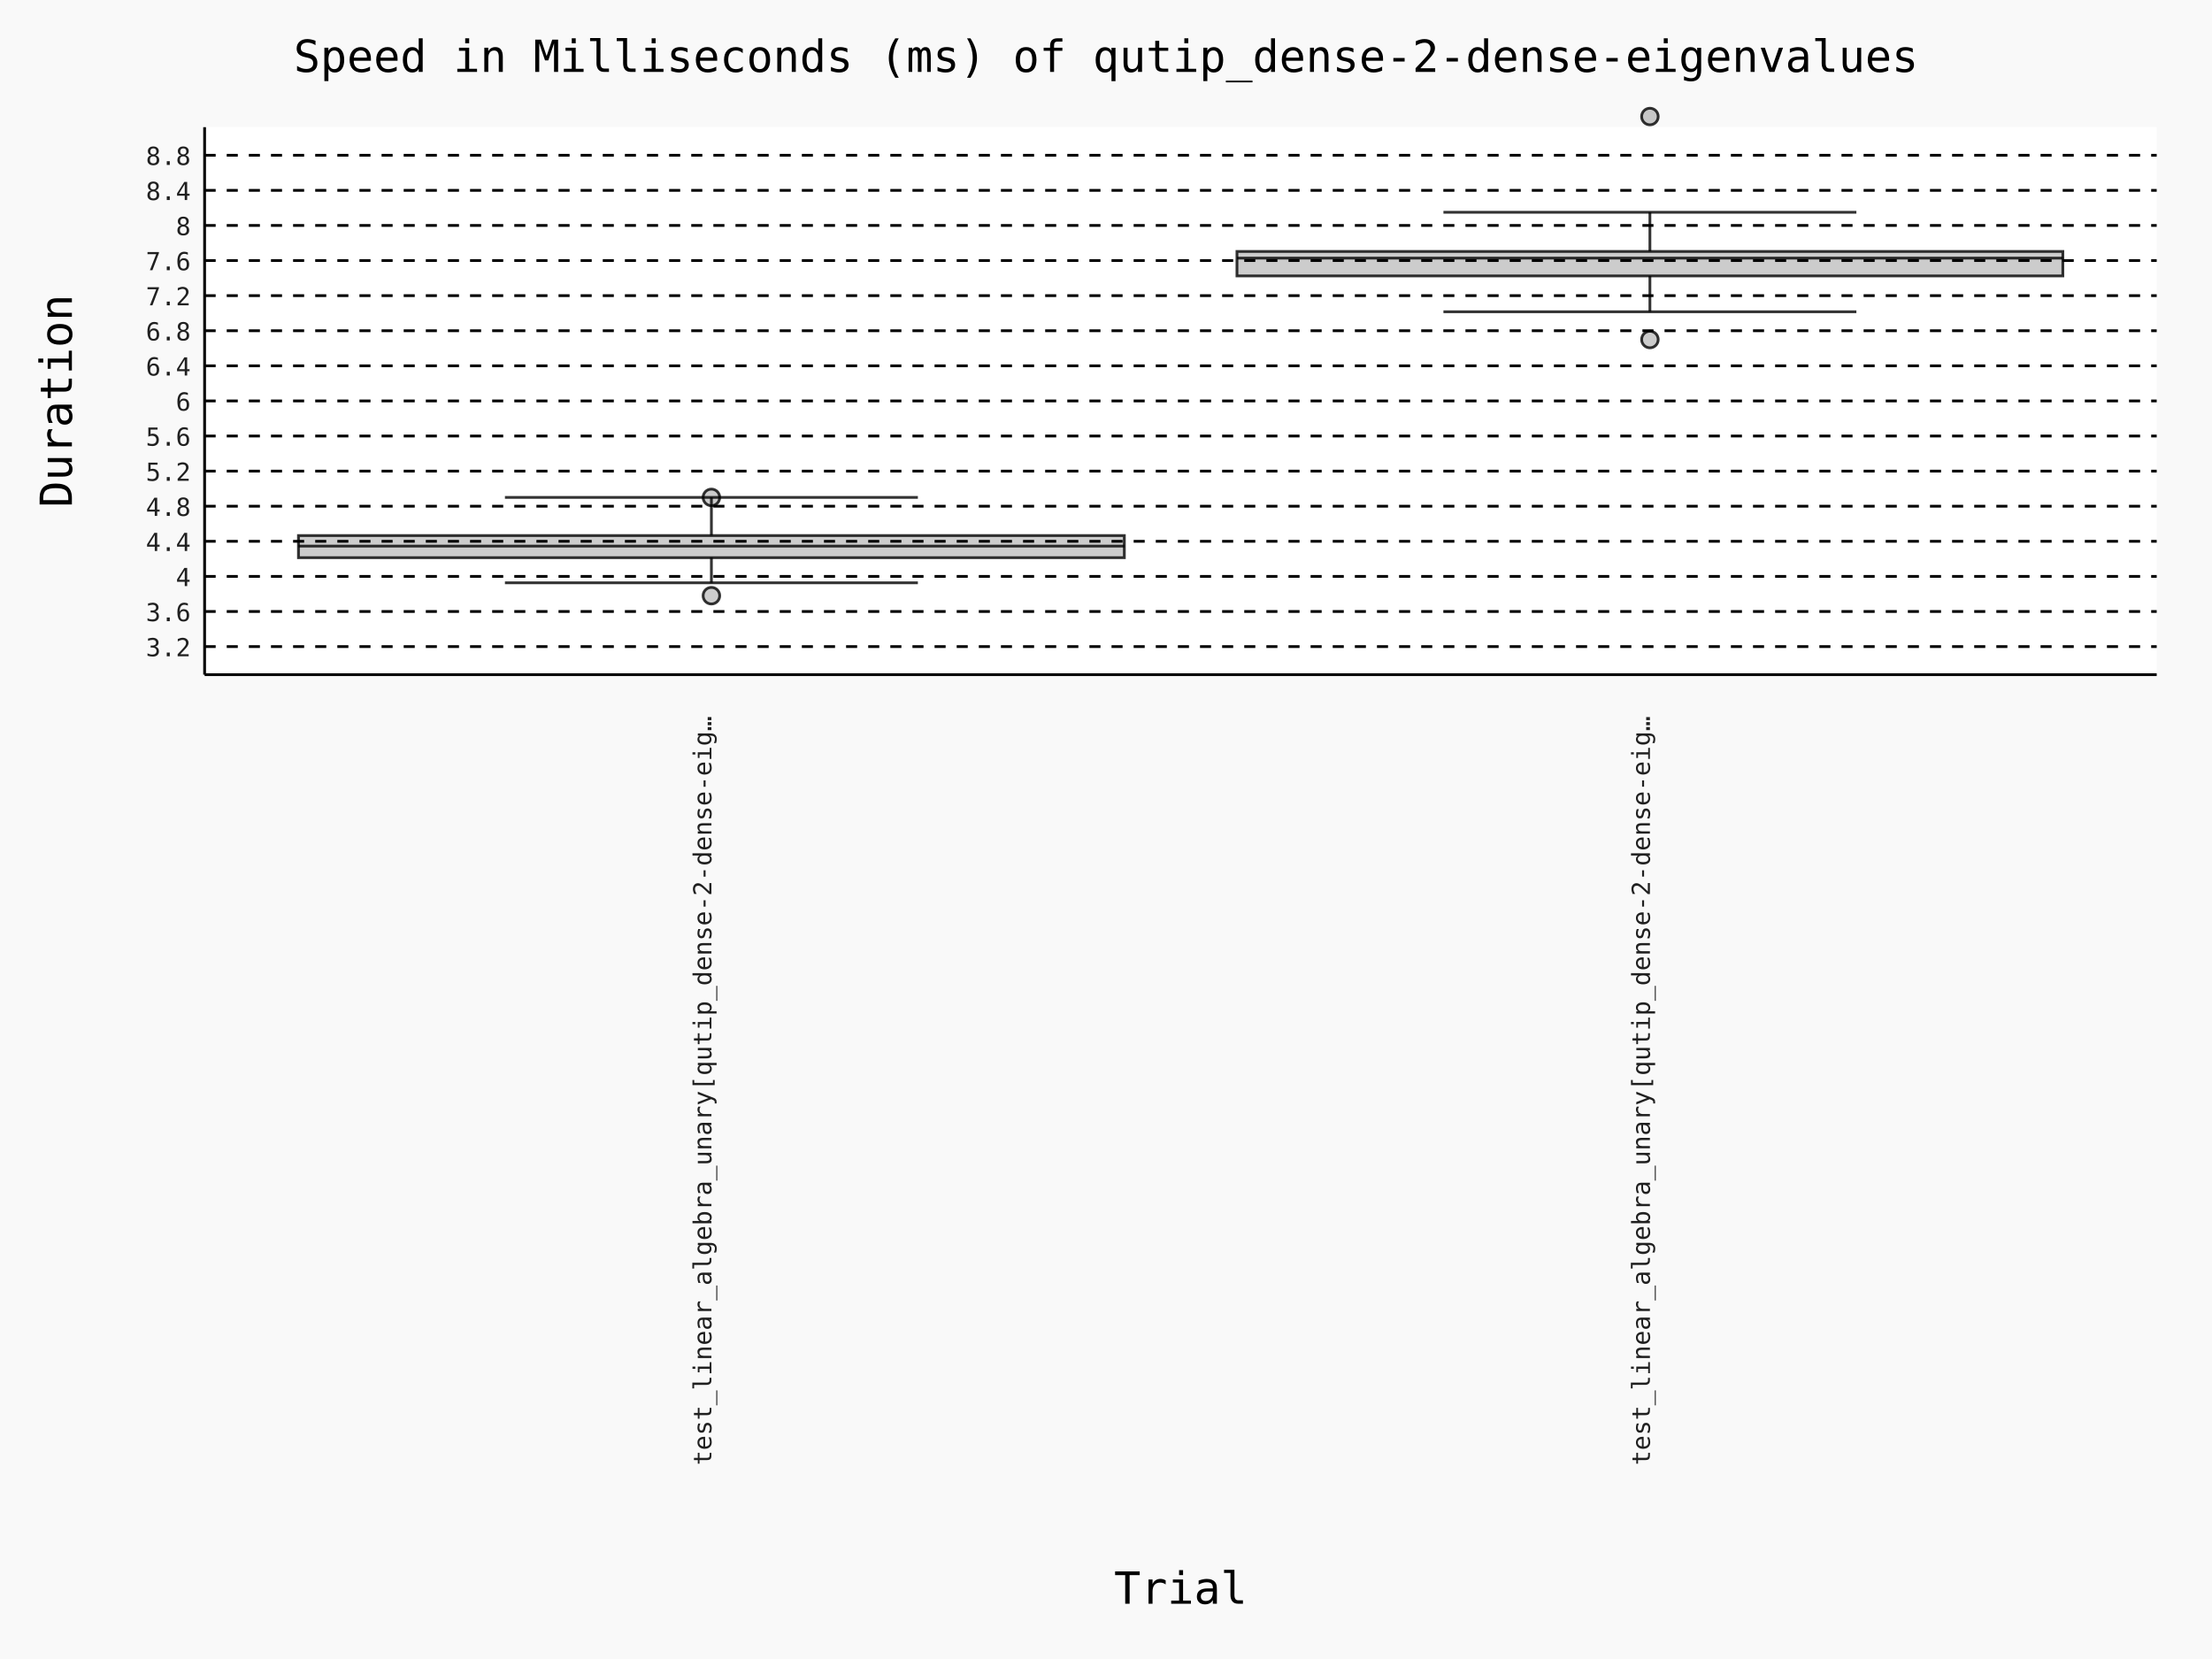
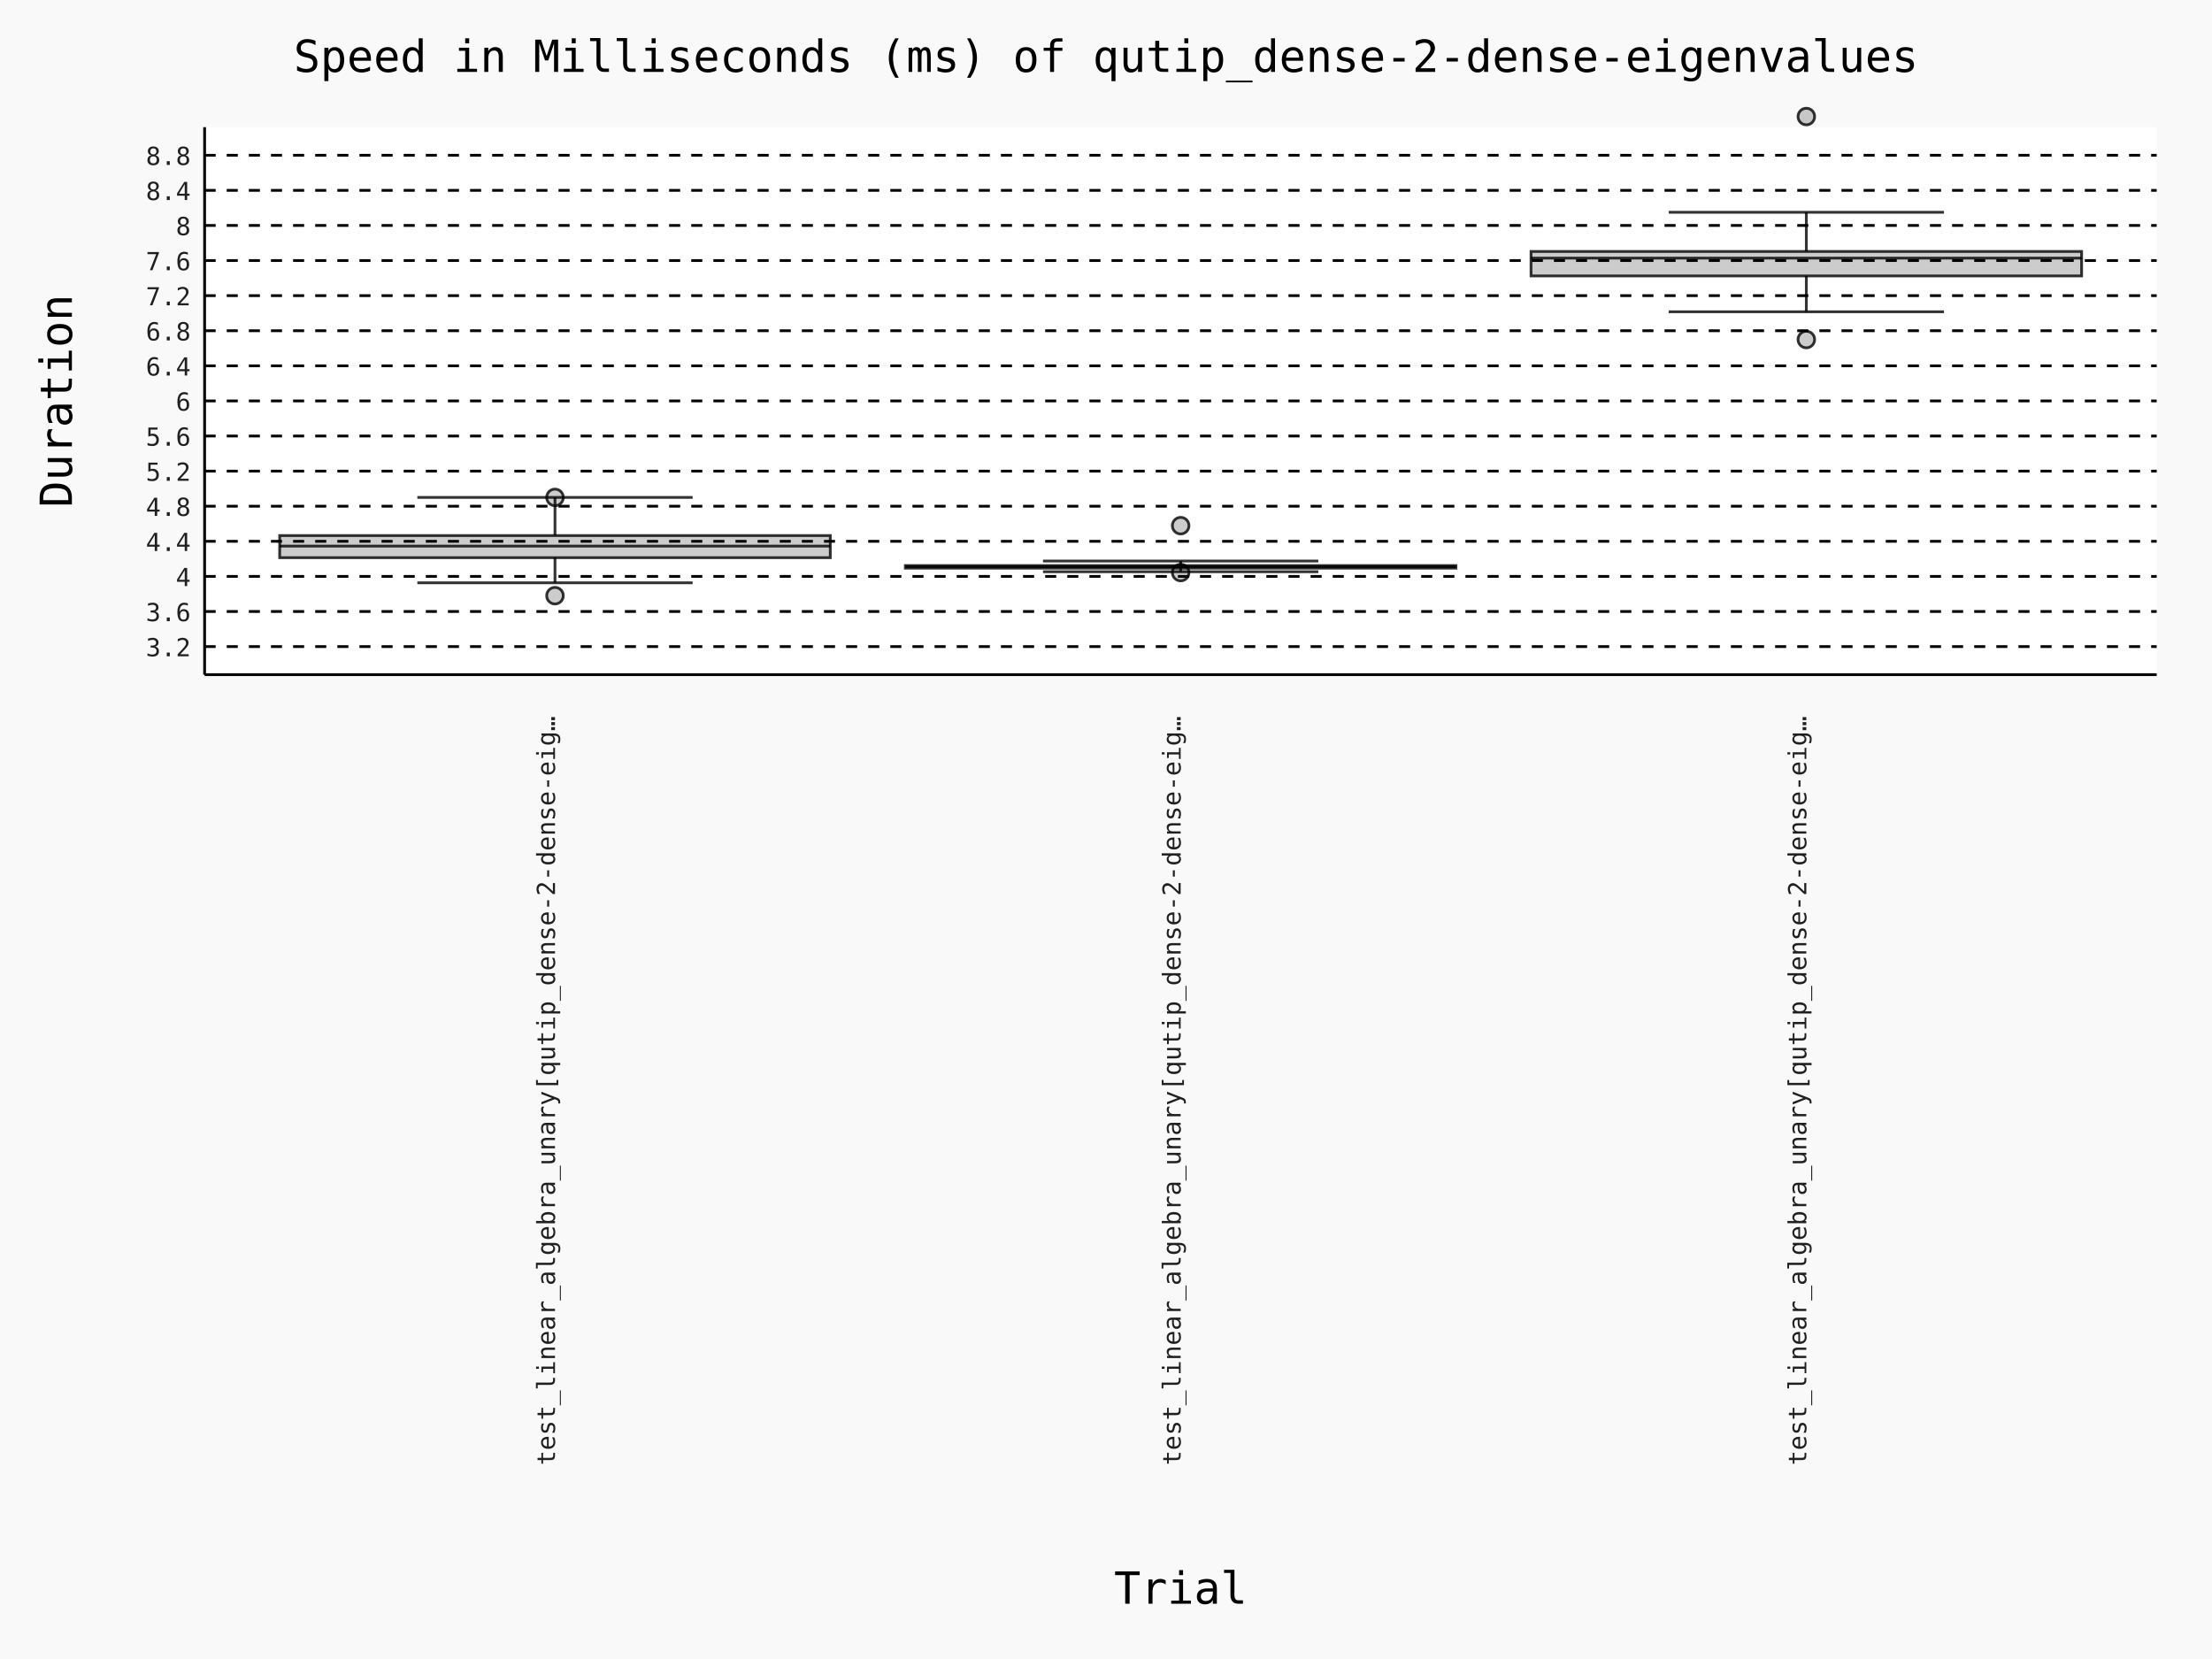
- <svg xmlns="http://www.w3.org/2000/svg" id="chart-94d2b68a-917b-492f-80ce-98753ebbe0ff" class="pygal-chart" viewBox="0 0 800 600">
+ <svg xmlns="http://www.w3.org/2000/svg" id="chart-fb2ceb15-5e08-41e9-b113-aedf043b6b16" class="pygal-chart" viewBox="0 0 800 600">
  <defs>
-     <style type="text/css">#chart-94d2b68a-917b-492f-80ce-98753ebbe0ff{-webkit-user-select:none;-webkit-font-smoothing:antialiased;font-family:Consolas,"Deja Vu Sans Mono","Bitstream Vera Sans Mono","Courier New",monospace}#chart-94d2b68a-917b-492f-80ce-98753ebbe0ff .title{font-family:Consolas,"Deja Vu Sans Mono","Bitstream Vera Sans Mono","Courier New",monospace;font-size:16px}#chart-94d2b68a-917b-492f-80ce-98753ebbe0ff .legends .legend text{font-family:Consolas,"Deja Vu Sans Mono","Bitstream Vera Sans Mono","Courier New",monospace;font-size:14px}#chart-94d2b68a-917b-492f-80ce-98753ebbe0ff .axis text{font-family:Consolas,"Deja Vu Sans Mono","Bitstream Vera Sans Mono","Courier New",monospace;font-size:10px}#chart-94d2b68a-917b-492f-80ce-98753ebbe0ff .axis text.major{font-family:Consolas,"Deja Vu Sans Mono","Bitstream Vera Sans Mono","Courier New",monospace;font-size:10px}#chart-94d2b68a-917b-492f-80ce-98753ebbe0ff .text-overlay text.value{font-family:Consolas,"Deja Vu Sans Mono","Bitstream Vera Sans Mono","Courier New",monospace;font-size:16px}#chart-94d2b68a-917b-492f-80ce-98753ebbe0ff .text-overlay text.label{font-family:Consolas,"Deja Vu Sans Mono","Bitstream Vera Sans Mono","Courier New",monospace;font-size:10px}#chart-94d2b68a-917b-492f-80ce-98753ebbe0ff .tooltip{font-family:Consolas,"Deja Vu Sans Mono","Bitstream Vera Sans Mono","Courier New",monospace;font-size:14px}#chart-94d2b68a-917b-492f-80ce-98753ebbe0ff text.no_data{font-family:Consolas,"Deja Vu Sans Mono","Bitstream Vera Sans Mono","Courier New",monospace;font-size:64px}
- #chart-94d2b68a-917b-492f-80ce-98753ebbe0ff{background-color:rgba(249,249,249,1)}#chart-94d2b68a-917b-492f-80ce-98753ebbe0ff path,#chart-94d2b68a-917b-492f-80ce-98753ebbe0ff line,#chart-94d2b68a-917b-492f-80ce-98753ebbe0ff rect,#chart-94d2b68a-917b-492f-80ce-98753ebbe0ff circle{-webkit-transition:150ms;-moz-transition:150ms;transition:150ms}#chart-94d2b68a-917b-492f-80ce-98753ebbe0ff .graph &gt; .background{fill:rgba(249,249,249,1)}#chart-94d2b68a-917b-492f-80ce-98753ebbe0ff .plot &gt; .background{fill:rgba(255,255,255,1)}#chart-94d2b68a-917b-492f-80ce-98753ebbe0ff .graph{fill:rgba(0,0,0,.87)}#chart-94d2b68a-917b-492f-80ce-98753ebbe0ff text.no_data{fill:rgba(0,0,0,1)}#chart-94d2b68a-917b-492f-80ce-98753ebbe0ff .title{fill:rgba(0,0,0,1)}#chart-94d2b68a-917b-492f-80ce-98753ebbe0ff .legends .legend text{fill:rgba(0,0,0,.87)}#chart-94d2b68a-917b-492f-80ce-98753ebbe0ff .legends .legend:hover text{fill:rgba(0,0,0,1)}#chart-94d2b68a-917b-492f-80ce-98753ebbe0ff .axis .line{stroke:rgba(0,0,0,1)}#chart-94d2b68a-917b-492f-80ce-98753ebbe0ff .axis .guide.line{stroke:rgba(0,0,0,.54)}#chart-94d2b68a-917b-492f-80ce-98753ebbe0ff .axis .major.line{stroke:rgba(0,0,0,.87)}#chart-94d2b68a-917b-492f-80ce-98753ebbe0ff .axis text.major{fill:rgba(0,0,0,1)}#chart-94d2b68a-917b-492f-80ce-98753ebbe0ff .axis.y .guides:hover .guide.line,#chart-94d2b68a-917b-492f-80ce-98753ebbe0ff .line-graph .axis.x .guides:hover .guide.line,#chart-94d2b68a-917b-492f-80ce-98753ebbe0ff .stackedline-graph .axis.x .guides:hover .guide.line,#chart-94d2b68a-917b-492f-80ce-98753ebbe0ff .xy-graph .axis.x .guides:hover .guide.line{stroke:rgba(0,0,0,1)}#chart-94d2b68a-917b-492f-80ce-98753ebbe0ff .axis .guides:hover text{fill:rgba(0,0,0,1)}#chart-94d2b68a-917b-492f-80ce-98753ebbe0ff .reactive{fill-opacity:.7;stroke-opacity:.8;stroke-width:1}#chart-94d2b68a-917b-492f-80ce-98753ebbe0ff .ci{stroke:rgba(0,0,0,.87)}#chart-94d2b68a-917b-492f-80ce-98753ebbe0ff .reactive.active,#chart-94d2b68a-917b-492f-80ce-98753ebbe0ff .active .reactive{fill-opacity:.8;stroke-opacity:.9;stroke-width:4}#chart-94d2b68a-917b-492f-80ce-98753ebbe0ff .ci .reactive.active{stroke-width:1.5}#chart-94d2b68a-917b-492f-80ce-98753ebbe0ff .series text{fill:rgba(0,0,0,1)}#chart-94d2b68a-917b-492f-80ce-98753ebbe0ff .tooltip rect{fill:rgba(255,255,255,1);stroke:rgba(0,0,0,1);-webkit-transition:opacity 150ms;-moz-transition:opacity 150ms;transition:opacity 150ms}#chart-94d2b68a-917b-492f-80ce-98753ebbe0ff .tooltip .label{fill:rgba(0,0,0,.87)}#chart-94d2b68a-917b-492f-80ce-98753ebbe0ff .tooltip .label{fill:rgba(0,0,0,.87)}#chart-94d2b68a-917b-492f-80ce-98753ebbe0ff .tooltip .legend{font-size:.8em;fill:rgba(0,0,0,.54)}#chart-94d2b68a-917b-492f-80ce-98753ebbe0ff .tooltip .x_label{font-size:.6em;fill:rgba(0,0,0,1)}#chart-94d2b68a-917b-492f-80ce-98753ebbe0ff .tooltip .xlink{font-size:.5em;text-decoration:underline}#chart-94d2b68a-917b-492f-80ce-98753ebbe0ff .tooltip .value{font-size:1.5em}#chart-94d2b68a-917b-492f-80ce-98753ebbe0ff .bound{font-size:.5em}#chart-94d2b68a-917b-492f-80ce-98753ebbe0ff .max-value{font-size:.75em;fill:rgba(0,0,0,.54)}#chart-94d2b68a-917b-492f-80ce-98753ebbe0ff .map-element{fill:rgba(255,255,255,1);stroke:rgba(0,0,0,.54) !important}#chart-94d2b68a-917b-492f-80ce-98753ebbe0ff .map-element .reactive{fill-opacity:inherit;stroke-opacity:inherit}#chart-94d2b68a-917b-492f-80ce-98753ebbe0ff .color-0,#chart-94d2b68a-917b-492f-80ce-98753ebbe0ff .color-0 a:visited{stroke:#000000;fill:#000000}#chart-94d2b68a-917b-492f-80ce-98753ebbe0ff .color-1,#chart-94d2b68a-917b-492f-80ce-98753ebbe0ff .color-1 a:visited{stroke:#000000;fill:#000000}#chart-94d2b68a-917b-492f-80ce-98753ebbe0ff .text-overlay .color-0 text{fill:white}#chart-94d2b68a-917b-492f-80ce-98753ebbe0ff .text-overlay .color-1 text{fill:white}
- #chart-94d2b68a-917b-492f-80ce-98753ebbe0ff text.no_data{text-anchor:middle}#chart-94d2b68a-917b-492f-80ce-98753ebbe0ff .guide.line{fill:none}#chart-94d2b68a-917b-492f-80ce-98753ebbe0ff .centered{text-anchor:middle}#chart-94d2b68a-917b-492f-80ce-98753ebbe0ff .title{text-anchor:middle}#chart-94d2b68a-917b-492f-80ce-98753ebbe0ff .legends .legend text{fill-opacity:1}#chart-94d2b68a-917b-492f-80ce-98753ebbe0ff .axis.x text{text-anchor:middle}#chart-94d2b68a-917b-492f-80ce-98753ebbe0ff .axis.x:not(.web) text[transform]{text-anchor:start}#chart-94d2b68a-917b-492f-80ce-98753ebbe0ff .axis.x:not(.web) text[transform].backwards{text-anchor:end}#chart-94d2b68a-917b-492f-80ce-98753ebbe0ff .axis.y text{text-anchor:end}#chart-94d2b68a-917b-492f-80ce-98753ebbe0ff .axis.y text[transform].backwards{text-anchor:start}#chart-94d2b68a-917b-492f-80ce-98753ebbe0ff .axis.y2 text{text-anchor:start}#chart-94d2b68a-917b-492f-80ce-98753ebbe0ff .axis.y2 text[transform].backwards{text-anchor:end}#chart-94d2b68a-917b-492f-80ce-98753ebbe0ff .axis .guide.line{stroke-dasharray:4,4;stroke:black}#chart-94d2b68a-917b-492f-80ce-98753ebbe0ff .axis .major.guide.line{stroke-dasharray:6,6;stroke:black}#chart-94d2b68a-917b-492f-80ce-98753ebbe0ff .horizontal .axis.y .guide.line,#chart-94d2b68a-917b-492f-80ce-98753ebbe0ff .horizontal .axis.y2 .guide.line,#chart-94d2b68a-917b-492f-80ce-98753ebbe0ff .vertical .axis.x .guide.line{opacity:0}#chart-94d2b68a-917b-492f-80ce-98753ebbe0ff .horizontal .axis.always_show .guide.line,#chart-94d2b68a-917b-492f-80ce-98753ebbe0ff .vertical .axis.always_show .guide.line{opacity:1 !important}#chart-94d2b68a-917b-492f-80ce-98753ebbe0ff .axis.y .guides:hover .guide.line,#chart-94d2b68a-917b-492f-80ce-98753ebbe0ff .axis.y2 .guides:hover .guide.line,#chart-94d2b68a-917b-492f-80ce-98753ebbe0ff .axis.x .guides:hover .guide.line{opacity:1}#chart-94d2b68a-917b-492f-80ce-98753ebbe0ff .axis .guides:hover text{opacity:1}#chart-94d2b68a-917b-492f-80ce-98753ebbe0ff .nofill{fill:none}#chart-94d2b68a-917b-492f-80ce-98753ebbe0ff .subtle-fill{fill-opacity:.2}#chart-94d2b68a-917b-492f-80ce-98753ebbe0ff .dot{stroke-width:1px;fill-opacity:1;stroke-opacity:1}#chart-94d2b68a-917b-492f-80ce-98753ebbe0ff .dot.active{stroke-width:5px}#chart-94d2b68a-917b-492f-80ce-98753ebbe0ff .dot.negative{fill:transparent}#chart-94d2b68a-917b-492f-80ce-98753ebbe0ff text,#chart-94d2b68a-917b-492f-80ce-98753ebbe0ff tspan{stroke:none !important}#chart-94d2b68a-917b-492f-80ce-98753ebbe0ff .series text.active{opacity:1}#chart-94d2b68a-917b-492f-80ce-98753ebbe0ff .tooltip rect{fill-opacity:.95;stroke-width:.5}#chart-94d2b68a-917b-492f-80ce-98753ebbe0ff .tooltip text{fill-opacity:1}#chart-94d2b68a-917b-492f-80ce-98753ebbe0ff .showable{visibility:hidden}#chart-94d2b68a-917b-492f-80ce-98753ebbe0ff .showable.shown{visibility:visible}#chart-94d2b68a-917b-492f-80ce-98753ebbe0ff .gauge-background{fill:rgba(229,229,229,1);stroke:none}#chart-94d2b68a-917b-492f-80ce-98753ebbe0ff .bg-lines{stroke:rgba(249,249,249,1);stroke-width:2px}
+     <style type="text/css">#chart-fb2ceb15-5e08-41e9-b113-aedf043b6b16{-webkit-user-select:none;-webkit-font-smoothing:antialiased;font-family:Consolas,"Deja Vu Sans Mono","Bitstream Vera Sans Mono","Courier New",monospace}#chart-fb2ceb15-5e08-41e9-b113-aedf043b6b16 .title{font-family:Consolas,"Deja Vu Sans Mono","Bitstream Vera Sans Mono","Courier New",monospace;font-size:16px}#chart-fb2ceb15-5e08-41e9-b113-aedf043b6b16 .legends .legend text{font-family:Consolas,"Deja Vu Sans Mono","Bitstream Vera Sans Mono","Courier New",monospace;font-size:14px}#chart-fb2ceb15-5e08-41e9-b113-aedf043b6b16 .axis text{font-family:Consolas,"Deja Vu Sans Mono","Bitstream Vera Sans Mono","Courier New",monospace;font-size:10px}#chart-fb2ceb15-5e08-41e9-b113-aedf043b6b16 .axis text.major{font-family:Consolas,"Deja Vu Sans Mono","Bitstream Vera Sans Mono","Courier New",monospace;font-size:10px}#chart-fb2ceb15-5e08-41e9-b113-aedf043b6b16 .text-overlay text.value{font-family:Consolas,"Deja Vu Sans Mono","Bitstream Vera Sans Mono","Courier New",monospace;font-size:16px}#chart-fb2ceb15-5e08-41e9-b113-aedf043b6b16 .text-overlay text.label{font-family:Consolas,"Deja Vu Sans Mono","Bitstream Vera Sans Mono","Courier New",monospace;font-size:10px}#chart-fb2ceb15-5e08-41e9-b113-aedf043b6b16 .tooltip{font-family:Consolas,"Deja Vu Sans Mono","Bitstream Vera Sans Mono","Courier New",monospace;font-size:14px}#chart-fb2ceb15-5e08-41e9-b113-aedf043b6b16 text.no_data{font-family:Consolas,"Deja Vu Sans Mono","Bitstream Vera Sans Mono","Courier New",monospace;font-size:64px}
+ #chart-fb2ceb15-5e08-41e9-b113-aedf043b6b16{background-color:rgba(249,249,249,1)}#chart-fb2ceb15-5e08-41e9-b113-aedf043b6b16 path,#chart-fb2ceb15-5e08-41e9-b113-aedf043b6b16 line,#chart-fb2ceb15-5e08-41e9-b113-aedf043b6b16 rect,#chart-fb2ceb15-5e08-41e9-b113-aedf043b6b16 circle{-webkit-transition:150ms;-moz-transition:150ms;transition:150ms}#chart-fb2ceb15-5e08-41e9-b113-aedf043b6b16 .graph &gt; .background{fill:rgba(249,249,249,1)}#chart-fb2ceb15-5e08-41e9-b113-aedf043b6b16 .plot &gt; .background{fill:rgba(255,255,255,1)}#chart-fb2ceb15-5e08-41e9-b113-aedf043b6b16 .graph{fill:rgba(0,0,0,.87)}#chart-fb2ceb15-5e08-41e9-b113-aedf043b6b16 text.no_data{fill:rgba(0,0,0,1)}#chart-fb2ceb15-5e08-41e9-b113-aedf043b6b16 .title{fill:rgba(0,0,0,1)}#chart-fb2ceb15-5e08-41e9-b113-aedf043b6b16 .legends .legend text{fill:rgba(0,0,0,.87)}#chart-fb2ceb15-5e08-41e9-b113-aedf043b6b16 .legends .legend:hover text{fill:rgba(0,0,0,1)}#chart-fb2ceb15-5e08-41e9-b113-aedf043b6b16 .axis .line{stroke:rgba(0,0,0,1)}#chart-fb2ceb15-5e08-41e9-b113-aedf043b6b16 .axis .guide.line{stroke:rgba(0,0,0,.54)}#chart-fb2ceb15-5e08-41e9-b113-aedf043b6b16 .axis .major.line{stroke:rgba(0,0,0,.87)}#chart-fb2ceb15-5e08-41e9-b113-aedf043b6b16 .axis text.major{fill:rgba(0,0,0,1)}#chart-fb2ceb15-5e08-41e9-b113-aedf043b6b16 .axis.y .guides:hover .guide.line,#chart-fb2ceb15-5e08-41e9-b113-aedf043b6b16 .line-graph .axis.x .guides:hover .guide.line,#chart-fb2ceb15-5e08-41e9-b113-aedf043b6b16 .stackedline-graph .axis.x .guides:hover .guide.line,#chart-fb2ceb15-5e08-41e9-b113-aedf043b6b16 .xy-graph .axis.x .guides:hover .guide.line{stroke:rgba(0,0,0,1)}#chart-fb2ceb15-5e08-41e9-b113-aedf043b6b16 .axis .guides:hover text{fill:rgba(0,0,0,1)}#chart-fb2ceb15-5e08-41e9-b113-aedf043b6b16 .reactive{fill-opacity:.7;stroke-opacity:.8;stroke-width:1}#chart-fb2ceb15-5e08-41e9-b113-aedf043b6b16 .ci{stroke:rgba(0,0,0,.87)}#chart-fb2ceb15-5e08-41e9-b113-aedf043b6b16 .reactive.active,#chart-fb2ceb15-5e08-41e9-b113-aedf043b6b16 .active .reactive{fill-opacity:.8;stroke-opacity:.9;stroke-width:4}#chart-fb2ceb15-5e08-41e9-b113-aedf043b6b16 .ci .reactive.active{stroke-width:1.5}#chart-fb2ceb15-5e08-41e9-b113-aedf043b6b16 .series text{fill:rgba(0,0,0,1)}#chart-fb2ceb15-5e08-41e9-b113-aedf043b6b16 .tooltip rect{fill:rgba(255,255,255,1);stroke:rgba(0,0,0,1);-webkit-transition:opacity 150ms;-moz-transition:opacity 150ms;transition:opacity 150ms}#chart-fb2ceb15-5e08-41e9-b113-aedf043b6b16 .tooltip .label{fill:rgba(0,0,0,.87)}#chart-fb2ceb15-5e08-41e9-b113-aedf043b6b16 .tooltip .label{fill:rgba(0,0,0,.87)}#chart-fb2ceb15-5e08-41e9-b113-aedf043b6b16 .tooltip .legend{font-size:.8em;fill:rgba(0,0,0,.54)}#chart-fb2ceb15-5e08-41e9-b113-aedf043b6b16 .tooltip .x_label{font-size:.6em;fill:rgba(0,0,0,1)}#chart-fb2ceb15-5e08-41e9-b113-aedf043b6b16 .tooltip .xlink{font-size:.5em;text-decoration:underline}#chart-fb2ceb15-5e08-41e9-b113-aedf043b6b16 .tooltip .value{font-size:1.5em}#chart-fb2ceb15-5e08-41e9-b113-aedf043b6b16 .bound{font-size:.5em}#chart-fb2ceb15-5e08-41e9-b113-aedf043b6b16 .max-value{font-size:.75em;fill:rgba(0,0,0,.54)}#chart-fb2ceb15-5e08-41e9-b113-aedf043b6b16 .map-element{fill:rgba(255,255,255,1);stroke:rgba(0,0,0,.54) !important}#chart-fb2ceb15-5e08-41e9-b113-aedf043b6b16 .map-element .reactive{fill-opacity:inherit;stroke-opacity:inherit}#chart-fb2ceb15-5e08-41e9-b113-aedf043b6b16 .color-0,#chart-fb2ceb15-5e08-41e9-b113-aedf043b6b16 .color-0 a:visited{stroke:#000000;fill:#000000}#chart-fb2ceb15-5e08-41e9-b113-aedf043b6b16 .color-1,#chart-fb2ceb15-5e08-41e9-b113-aedf043b6b16 .color-1 a:visited{stroke:#000000;fill:#000000}#chart-fb2ceb15-5e08-41e9-b113-aedf043b6b16 .color-2,#chart-fb2ceb15-5e08-41e9-b113-aedf043b6b16 .color-2 a:visited{stroke:#000000;fill:#000000}#chart-fb2ceb15-5e08-41e9-b113-aedf043b6b16 .text-overlay .color-0 text{fill:white}#chart-fb2ceb15-5e08-41e9-b113-aedf043b6b16 .text-overlay .color-1 text{fill:white}#chart-fb2ceb15-5e08-41e9-b113-aedf043b6b16 .text-overlay .color-2 text{fill:white}
+ #chart-fb2ceb15-5e08-41e9-b113-aedf043b6b16 text.no_data{text-anchor:middle}#chart-fb2ceb15-5e08-41e9-b113-aedf043b6b16 .guide.line{fill:none}#chart-fb2ceb15-5e08-41e9-b113-aedf043b6b16 .centered{text-anchor:middle}#chart-fb2ceb15-5e08-41e9-b113-aedf043b6b16 .title{text-anchor:middle}#chart-fb2ceb15-5e08-41e9-b113-aedf043b6b16 .legends .legend text{fill-opacity:1}#chart-fb2ceb15-5e08-41e9-b113-aedf043b6b16 .axis.x text{text-anchor:middle}#chart-fb2ceb15-5e08-41e9-b113-aedf043b6b16 .axis.x:not(.web) text[transform]{text-anchor:start}#chart-fb2ceb15-5e08-41e9-b113-aedf043b6b16 .axis.x:not(.web) text[transform].backwards{text-anchor:end}#chart-fb2ceb15-5e08-41e9-b113-aedf043b6b16 .axis.y text{text-anchor:end}#chart-fb2ceb15-5e08-41e9-b113-aedf043b6b16 .axis.y text[transform].backwards{text-anchor:start}#chart-fb2ceb15-5e08-41e9-b113-aedf043b6b16 .axis.y2 text{text-anchor:start}#chart-fb2ceb15-5e08-41e9-b113-aedf043b6b16 .axis.y2 text[transform].backwards{text-anchor:end}#chart-fb2ceb15-5e08-41e9-b113-aedf043b6b16 .axis .guide.line{stroke-dasharray:4,4;stroke:black}#chart-fb2ceb15-5e08-41e9-b113-aedf043b6b16 .axis .major.guide.line{stroke-dasharray:6,6;stroke:black}#chart-fb2ceb15-5e08-41e9-b113-aedf043b6b16 .horizontal .axis.y .guide.line,#chart-fb2ceb15-5e08-41e9-b113-aedf043b6b16 .horizontal .axis.y2 .guide.line,#chart-fb2ceb15-5e08-41e9-b113-aedf043b6b16 .vertical .axis.x .guide.line{opacity:0}#chart-fb2ceb15-5e08-41e9-b113-aedf043b6b16 .horizontal .axis.always_show .guide.line,#chart-fb2ceb15-5e08-41e9-b113-aedf043b6b16 .vertical .axis.always_show .guide.line{opacity:1 !important}#chart-fb2ceb15-5e08-41e9-b113-aedf043b6b16 .axis.y .guides:hover .guide.line,#chart-fb2ceb15-5e08-41e9-b113-aedf043b6b16 .axis.y2 .guides:hover .guide.line,#chart-fb2ceb15-5e08-41e9-b113-aedf043b6b16 .axis.x .guides:hover .guide.line{opacity:1}#chart-fb2ceb15-5e08-41e9-b113-aedf043b6b16 .axis .guides:hover text{opacity:1}#chart-fb2ceb15-5e08-41e9-b113-aedf043b6b16 .nofill{fill:none}#chart-fb2ceb15-5e08-41e9-b113-aedf043b6b16 .subtle-fill{fill-opacity:.2}#chart-fb2ceb15-5e08-41e9-b113-aedf043b6b16 .dot{stroke-width:1px;fill-opacity:1;stroke-opacity:1}#chart-fb2ceb15-5e08-41e9-b113-aedf043b6b16 .dot.active{stroke-width:5px}#chart-fb2ceb15-5e08-41e9-b113-aedf043b6b16 .dot.negative{fill:transparent}#chart-fb2ceb15-5e08-41e9-b113-aedf043b6b16 text,#chart-fb2ceb15-5e08-41e9-b113-aedf043b6b16 tspan{stroke:none !important}#chart-fb2ceb15-5e08-41e9-b113-aedf043b6b16 .series text.active{opacity:1}#chart-fb2ceb15-5e08-41e9-b113-aedf043b6b16 .tooltip rect{fill-opacity:.95;stroke-width:.5}#chart-fb2ceb15-5e08-41e9-b113-aedf043b6b16 .tooltip text{fill-opacity:1}#chart-fb2ceb15-5e08-41e9-b113-aedf043b6b16 .showable{visibility:hidden}#chart-fb2ceb15-5e08-41e9-b113-aedf043b6b16 .showable.shown{visibility:visible}#chart-fb2ceb15-5e08-41e9-b113-aedf043b6b16 .gauge-background{fill:rgba(229,229,229,1);stroke:none}#chart-fb2ceb15-5e08-41e9-b113-aedf043b6b16 .bg-lines{stroke:rgba(249,249,249,1);stroke-width:2px}
.tooltip .value{font-size:1em !important}.axis text{font-size:9px !important}</style>
  </defs>
  <g class="graph custombox-graph vertical">
    <rect x="0" y="0" width="800" height="600" class="background" />
    <g transform="translate(74, 46)" class="plot">
      <rect x="0" y="0" width="706.0" height="198.0" class="background" />
      <g class="axis y always_show">
        <path d="M0 198 h706" class="line" />
        <g class="guides">
          <path d="M0 187.846 h706" class="guide line" />
          <text x="-5" y="191.346" class="">3.2</text>
        </g>
        <g class="guides">
          <path d="M0 175.154 h706" class="guide line" />
          <text x="-5" y="178.654" class="">3.6</text>
        </g>
        <g class="guides">
          <path d="M0 162.462 h706" class="guide line" />
          <text x="-5" y="165.962" class="">4</text>
        </g>
        <g class="guides">
          <path d="M0 149.769 h706" class="guide line" />
          <text x="-5" y="153.269" class="">4.4</text>
        </g>
        <g class="guides">
          <path d="M0 137.077 h706" class="guide line" />
          <text x="-5" y="140.577" class="">4.8</text>
        </g>
        <g class="guides">
          <path d="M0 124.385 h706" class="guide line" />
          <text x="-5" y="127.885" class="">5.2</text>
        </g>
        <g class="guides">
          <path d="M0 111.692 h706" class="guide line" />
          <text x="-5" y="115.192" class="">5.6</text>
        </g>
        <g class="guides">
          <path d="M0 99 h706" class="guide line" />
          <text x="-5" y="102.5" class="">6</text>
        </g>
        <g class="guides">
          <path d="M0 86.308 h706" class="guide line" />
          <text x="-5" y="89.808" class="">6.4</text>
        </g>
        <g class="guides">
          <path d="M0 73.615 h706" class="guide line" />
          <text x="-5" y="77.115" class="">6.8</text>
        </g>
        <g class="guides">
          <path d="M0 60.923 h706" class="guide line" />
          <text x="-5" y="64.423" class="">7.2</text>
        </g>
        <g class="guides">
          <path d="M0 48.231 h706" class="guide line" />
          <text x="-5" y="51.731" class="">7.6</text>
        </g>
        <g class="guides">
          <path d="M0 35.538 h706" class="guide line" />
          <text x="-5" y="39.038" class="">8</text>
        </g>
        <g class="guides">
          <path d="M0 22.846 h706" class="guide line" />
          <text x="-5" y="26.346" class="">8.4</text>
        </g>
        <g class="guides">
          <path d="M0 10.154 h706" class="guide line" />
          <text x="-5" y="13.654" class="">8.8</text>
        </g>
      </g>
      <g class="axis x">
        <path d="M0 0 v198" class="line" />
        <g class="guides">
-           <path d="M183.288 0 v198" class="guide line" />
-           <text x="183.288" y="213.0" class="backwards" transform="rotate(270 183.2885 213)">test_linear_algebra_unary[qutip_dense-2-dense-eig…</text>
+           <path d="M126.718 0 v198" class="guide line" />
+           <text x="126.718" y="213.0" class="backwards" transform="rotate(270 126.7179 213)">test_linear_algebra_unary[qutip_dense-2-dense-eig…</text>
        </g>
        <g class="guides">
-           <path d="M522.712 0 v198" class="guide line" />
-           <text x="522.712" y="213.0" class="backwards" transform="rotate(270 522.7115 213)">test_linear_algebra_unary[qutip_dense-2-dense-eig…</text>
+           <path d="M353 0 v198" class="guide line" />
+           <text x="353.0" y="213.0" class="backwards" transform="rotate(270 353 213)">test_linear_algebra_unary[qutip_dense-2-dense-eig…</text>
+         </g>
+         <g class="guides">
+           <path d="M579.282 0 v198" class="guide line" />
+           <text x="579.282" y="213.0" class="backwards" transform="rotate(270 579.2821 213)">test_linear_algebra_unary[qutip_dense-2-dense-eig…</text>
        </g>
      </g>
      <g class="series serie-0 color-0">
        <g class="boxes">
          <g class="box">
-             <path stroke-width="3" d="M108.615 164.78 L257.962 164.78" class="reactive tooltip-trigger" />
-             <path stroke-width="3" d="M33.942 151.503 L332.635 151.503" class="reactive tooltip-trigger" />
-             <path stroke-width="3" d="M108.615 133.895 L257.962 133.895" class="reactive tooltip-trigger" />
-             <path stroke-width="2" d="M183.288 164.78 L183.288 155.692" class="reactive tooltip-trigger" />
-             <path stroke-width="2" d="M183.288 133.895 L183.288 147.695" class="reactive tooltip-trigger" />
-             <rect x="33.942" y="147.695" height="7.997" width="298.692" class="subtle-fill reactive tooltip-trigger" />
-             <circle cx="183.288" cy="169.438" r="3" class="subtle-fill reactive tooltip-trigger" />
-             <circle cx="183.288" cy="133.895" r="3" class="subtle-fill reactive tooltip-trigger" />
+             <path stroke-width="3" d="M76.936 164.78 L176.5 164.78" class="reactive tooltip-trigger" />
+             <path stroke-width="3" d="M27.154 151.503 L226.282 151.503" class="reactive tooltip-trigger" />
+             <path stroke-width="3" d="M76.936 133.895 L176.5 133.895" class="reactive tooltip-trigger" />
+             <path stroke-width="2" d="M126.718 164.78 L126.718 155.692" class="reactive tooltip-trigger" />
+             <path stroke-width="2" d="M126.718 133.895 L126.718 147.695" class="reactive tooltip-trigger" />
+             <rect x="27.154" y="147.695" height="7.997" width="199.128" class="subtle-fill reactive tooltip-trigger" />
+             <circle cx="126.718" cy="169.438" r="3" class="subtle-fill reactive tooltip-trigger" />
+             <circle cx="126.718" cy="133.895" r="3" class="subtle-fill reactive tooltip-trigger" />
          </g>
        </g>
      </g>
      <g class="series serie-1 color-1">
        <g class="boxes">
          <g class="box">
-             <path stroke-width="3" d="M448.038 66.758 L597.385 66.758" class="reactive tooltip-trigger" />
-             <path stroke-width="3" d="M373.365 47.35 L672.058 47.35" class="reactive tooltip-trigger" />
-             <path stroke-width="3" d="M448.038 30.773 L597.385 30.773" class="reactive tooltip-trigger" />
-             <path stroke-width="2" d="M522.712 66.758 L522.712 53.793" class="reactive tooltip-trigger" />
-             <path stroke-width="2" d="M522.712 30.773 L522.712 44.944" class="reactive tooltip-trigger" />
-             <rect x="373.365" y="44.944" height="8.85" width="298.692" class="subtle-fill reactive tooltip-trigger" />
-             <circle cx="522.712" cy="76.795" r="3" class="subtle-fill reactive tooltip-trigger" />
-             <circle cx="522.712" cy="-3.852" r="3" class="subtle-fill reactive tooltip-trigger" />
+             <path stroke-width="3" d="M303.218 160.778 L402.782 160.778" class="reactive tooltip-trigger" />
+             <path stroke-width="3" d="M253.436 158.953 L452.564 158.953" class="reactive tooltip-trigger" />
+             <path stroke-width="3" d="M303.218 156.9 L402.782 156.9" class="reactive tooltip-trigger" />
+             <path stroke-width="2" d="M353 160.778 L353 159.477" class="reactive tooltip-trigger" />
+             <path stroke-width="2" d="M353 156.9 L353 158.547" class="reactive tooltip-trigger" />
+             <rect x="253.436" y="158.547" height="0.93" width="199.128" class="subtle-fill reactive tooltip-trigger" />
+             <circle cx="353" cy="161.076" r="3" class="subtle-fill reactive tooltip-trigger" />
+             <circle cx="353" cy="144.113" r="3" class="subtle-fill reactive tooltip-trigger" />
+           </g>
+         </g>
+       </g>
+       <g class="series serie-2 color-2">
+         <g class="boxes">
+           <g class="box">
+             <path stroke-width="3" d="M529.5 66.758 L629.064 66.758" class="reactive tooltip-trigger" />
+             <path stroke-width="3" d="M479.718 47.35 L678.846 47.35" class="reactive tooltip-trigger" />
+             <path stroke-width="3" d="M529.5 30.773 L629.064 30.773" class="reactive tooltip-trigger" />
+             <path stroke-width="2" d="M579.282 66.758 L579.282 53.793" class="reactive tooltip-trigger" />
+             <path stroke-width="2" d="M579.282 30.773 L579.282 44.944" class="reactive tooltip-trigger" />
+             <rect x="479.718" y="44.944" height="8.85" width="199.128" class="subtle-fill reactive tooltip-trigger" />
+             <circle cx="579.282" cy="76.795" r="3" class="subtle-fill reactive tooltip-trigger" />
+             <circle cx="579.282" cy="-3.852" r="3" class="subtle-fill reactive tooltip-trigger" />
          </g>
        </g>
      </g>
    </g>
    <g class="titles">
      <text x="400.0" y="26" class="title plot_title">Speed in Milliseconds (ms) of qutip_dense-2-dense-eigenvalues</text>
      <text x="427.0" y="580.0" class="title">Trial</text>
      <text x="0" y="171.0" class="title" transform="rotate(-90 0 145)">Duration</text>
    </g>
    <g transform="translate(74, 46)" class="plot overlay">
      <g class="series serie-0 color-0" />
      <g class="series serie-1 color-1" />
+       <g class="series serie-2 color-2" />
    </g>
    <g transform="translate(74, 46)" class="plot text-overlay">
      <g class="series serie-0 color-0" />
      <g class="series serie-1 color-1" />
+       <g class="series serie-2 color-2" />
    </g>
    <g transform="translate(74, 46)" class="plot tooltip-overlay">
      <g transform="translate(0 0)" style="opacity: 0" class="tooltip">
        <rect rx="0" ry="0" width="0" height="0" class="tooltip-box" />
        <g class="text" />
      </g>
    </g>
  </g>
</svg>
